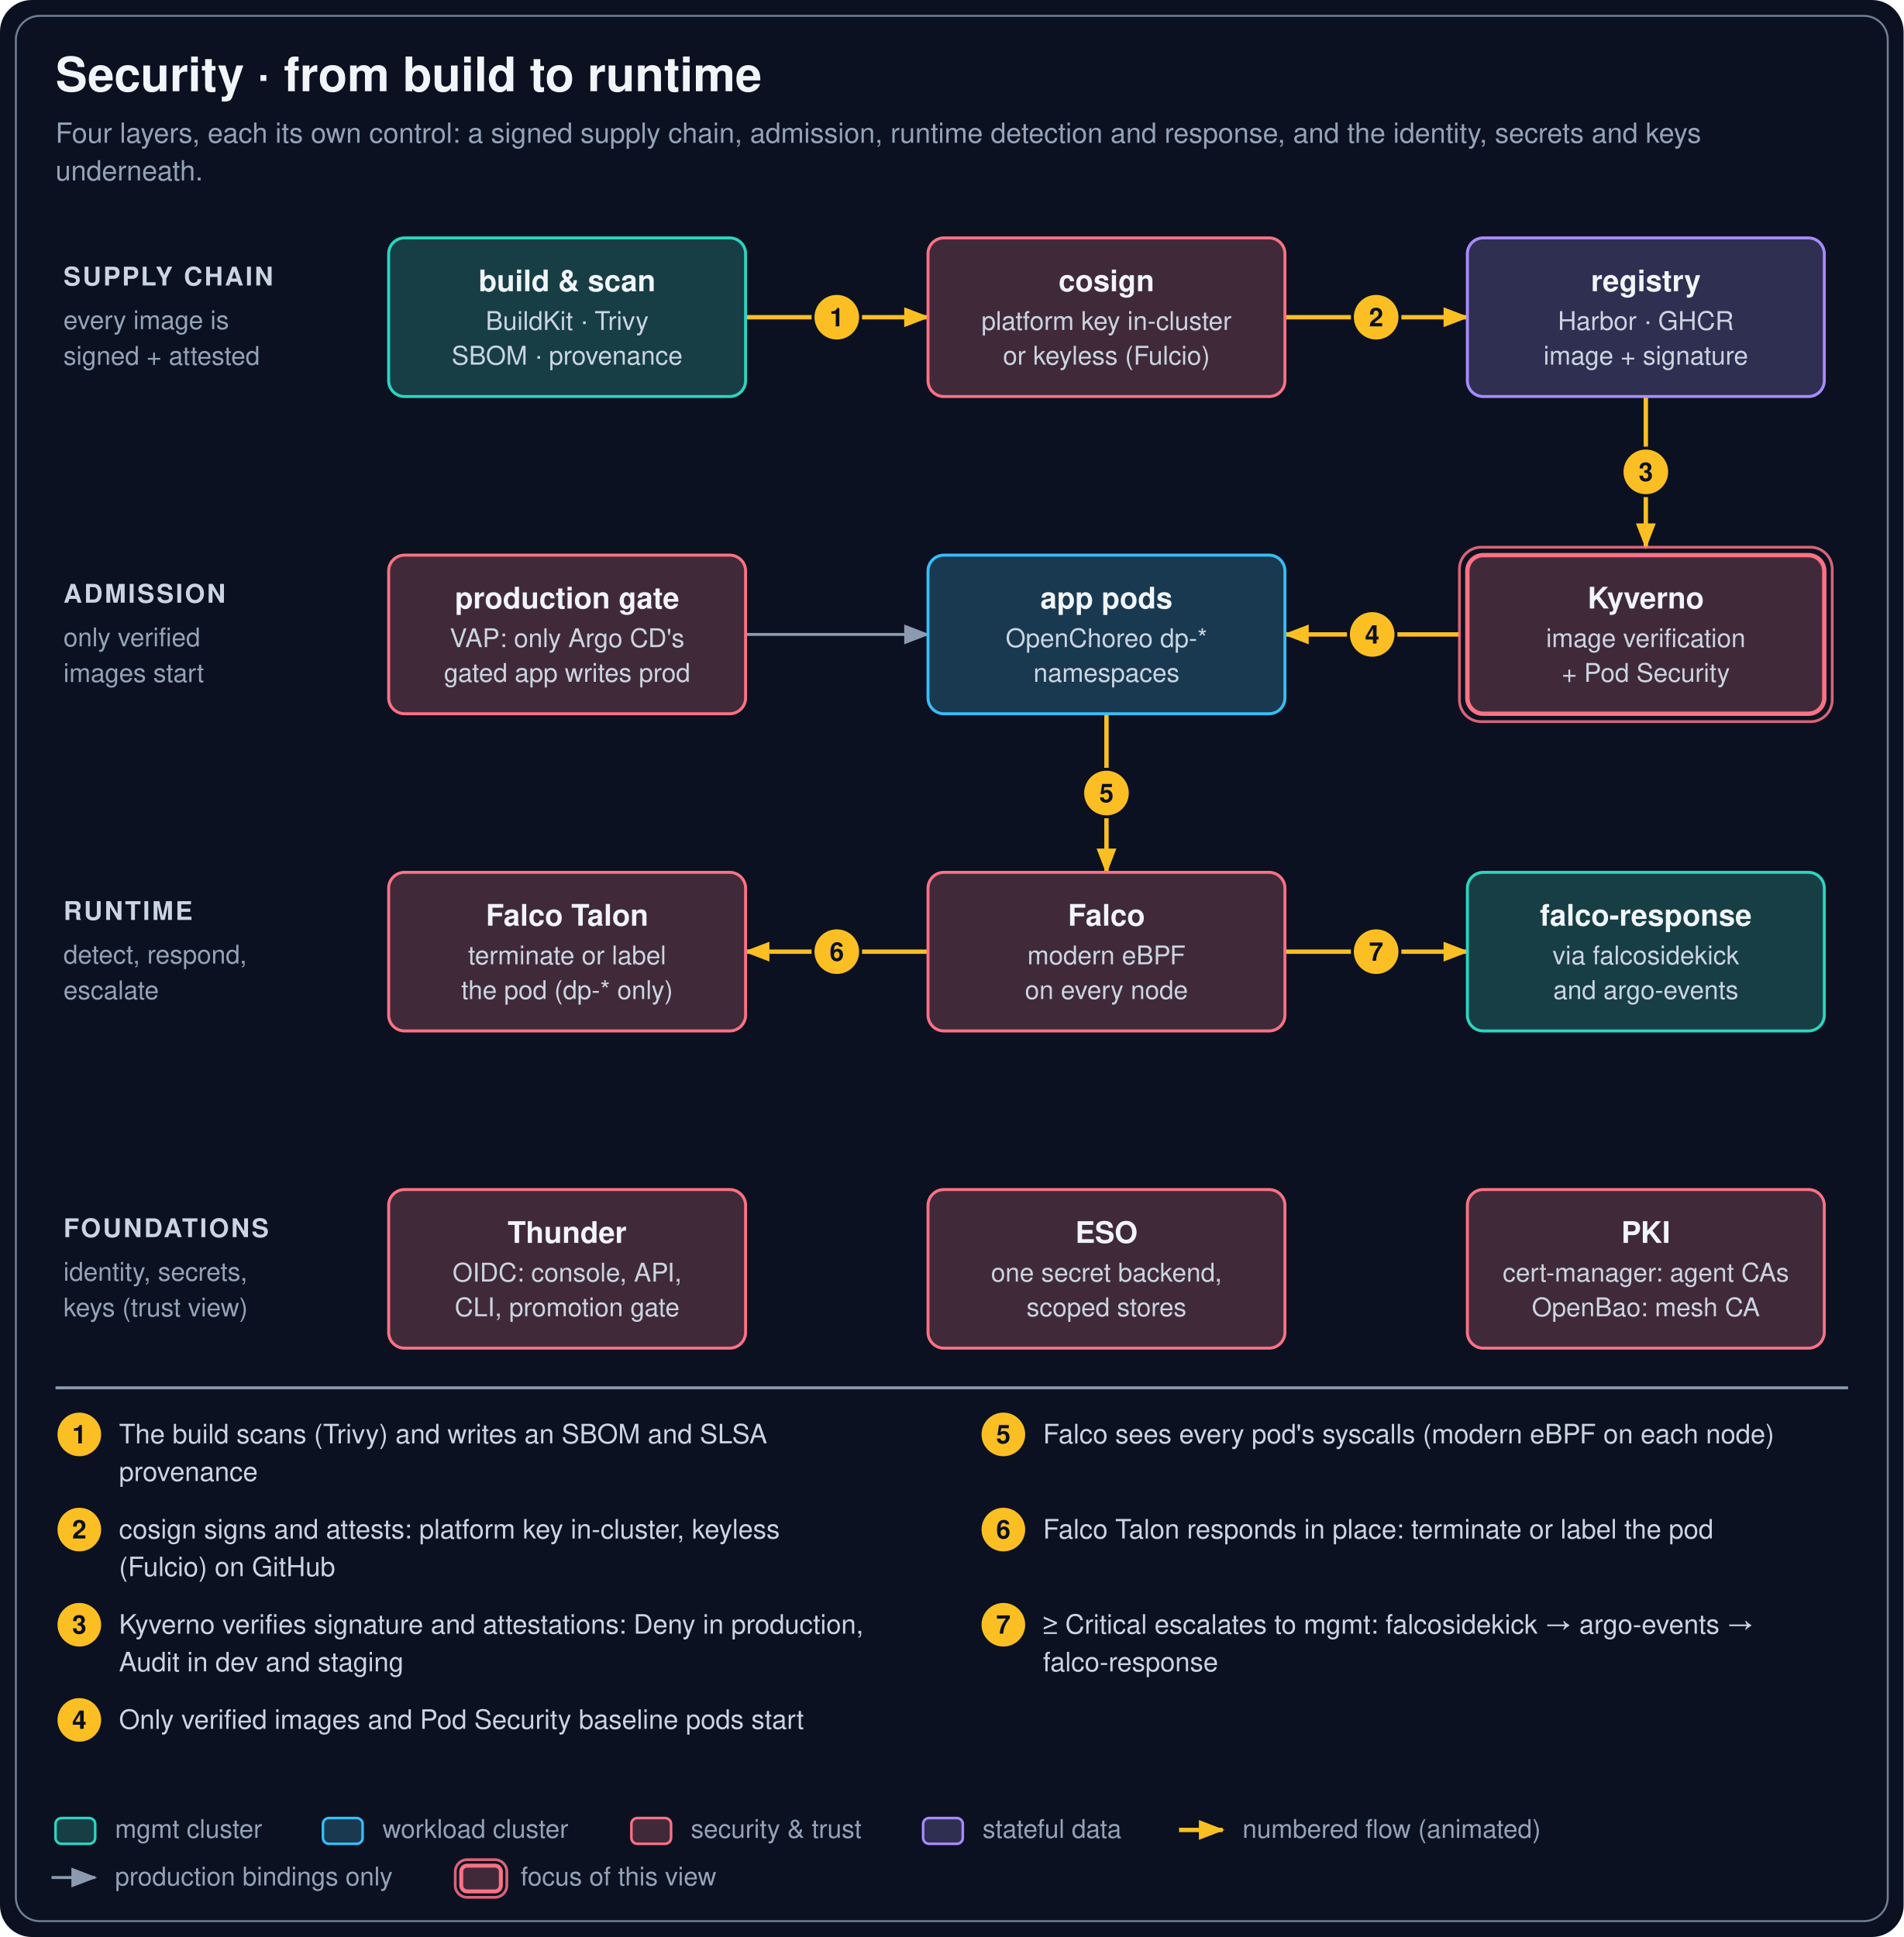
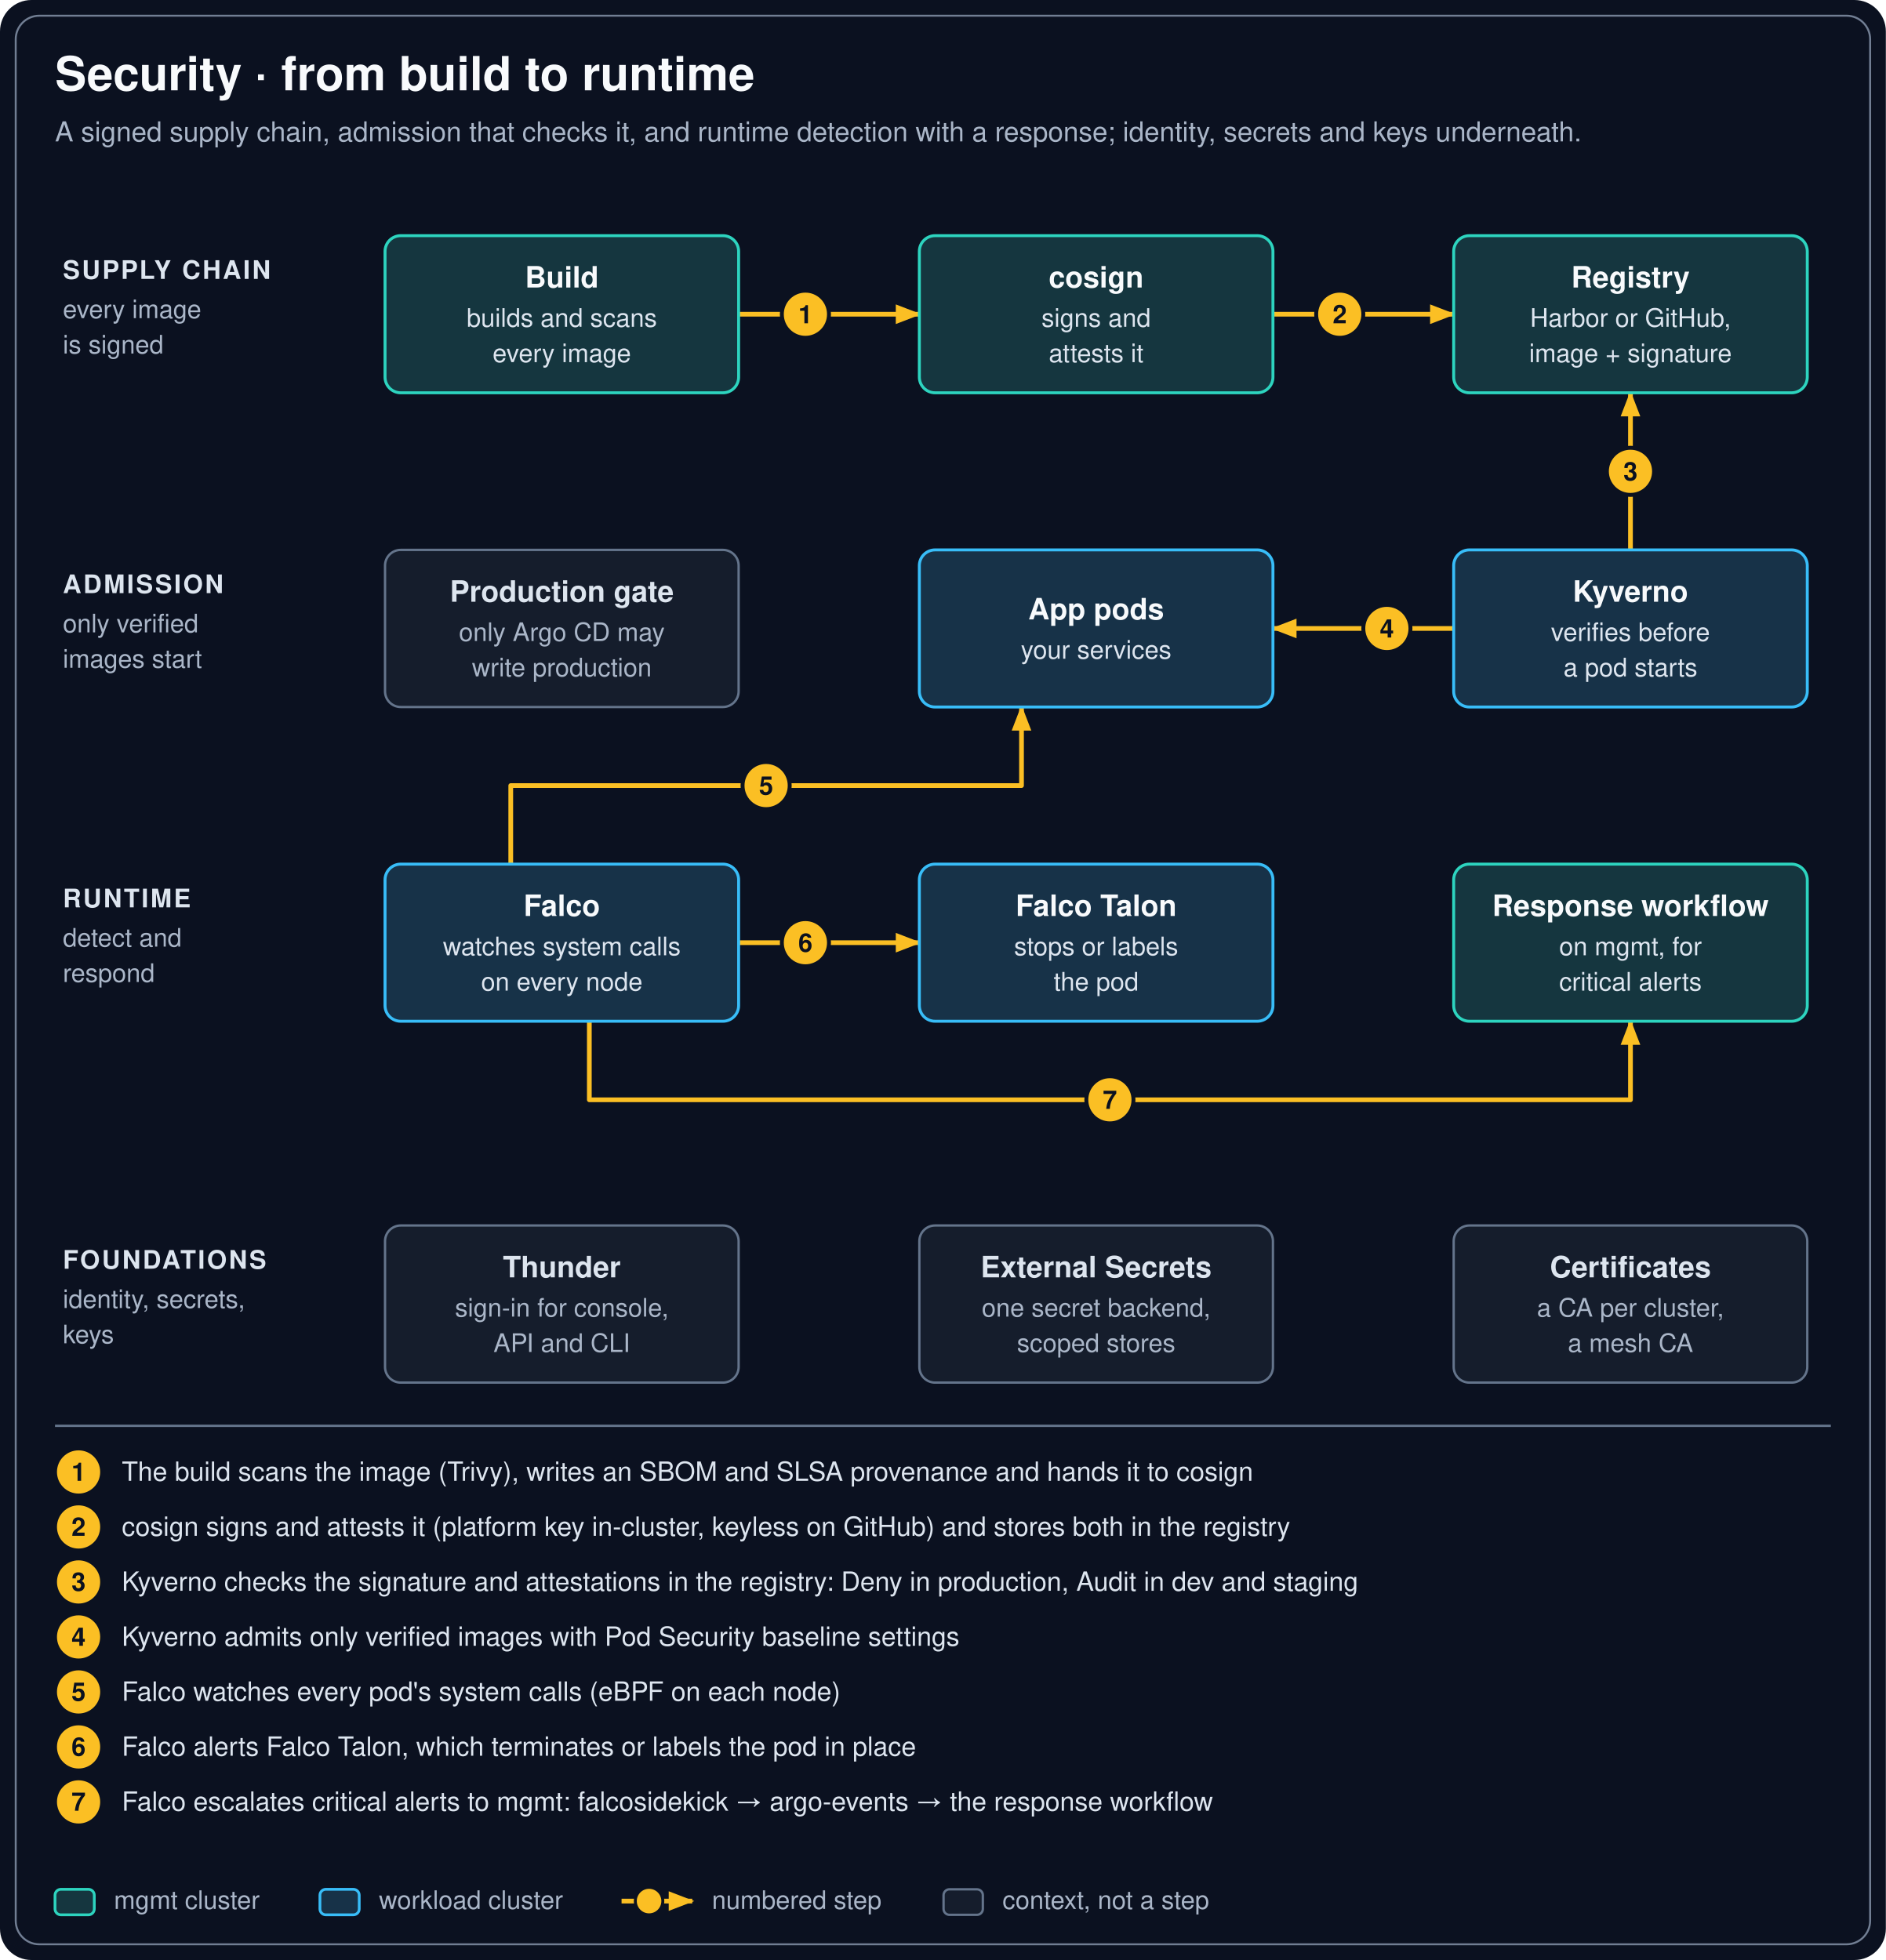
- <svg xmlns="http://www.w3.org/2000/svg" width="960" height="977" viewBox="0 0 960 977" role="img" aria-label="Security · from build to runtime">
-   <style>.s{font-family:'Segoe UI','Helvetica Neue',Helvetica,Arial,'Liberation Sans',sans-serif}.m{font-family:'JetBrains Mono',SFMono-Regular,Menlo,Consolas,'Liberation Mono',monospace}.fx{fill:none;stroke-width:3.2;stroke-linecap:round;stroke-dasharray:4 10;opacity:0;animation:fxdash .9s linear infinite,fxseq 10.20s linear infinite both}@keyframes fxdash{to{stroke-dashoffset:-14}}@keyframes fxseq{0%{opacity:0}3%{opacity:1}25.9%{opacity:1}30.9%{opacity:0}100%{opacity:0}}@media (prefers-reduced-motion:reduce){.fx{animation:none;opacity:0}}</style>
+ <svg xmlns="http://www.w3.org/2000/svg" width="960" height="998" viewBox="0 0 960 998" role="img" aria-label="Security · from build to runtime">
+   <style>.s{font-family:'Segoe UI','Helvetica Neue',Helvetica,Arial,'Liberation Sans',sans-serif}.m{font-family:'JetBrains Mono',SFMono-Regular,Menlo,Consolas,'Liberation Mono',monospace}.fx{fill:none;stroke-width:3.4;stroke-linecap:round;stroke-dasharray:4 10;opacity:0;animation:fxdash .9s linear infinite,fxseq 10.20s linear infinite both}@keyframes fxdash{to{stroke-dashoffset:-14}}@keyframes fxseq{0%{opacity:0}3%{opacity:1}25.9%{opacity:1}30.9%{opacity:0}100%{opacity:0}}@media (prefers-reduced-motion:reduce){.fx{animation:none;opacity:0}}</style>
  <defs>
-     <marker id="ah8b9ab0" markerWidth="13" markerHeight="10" refX="12" refY="5" orient="auto" markerUnits="userSpaceOnUse">
-       <path d="M0,0 L13,5 L0,10 z" fill="#8b9ab0" />
-     </marker>
    <marker id="ahfbbf24" markerWidth="13" markerHeight="10" refX="12" refY="5" orient="auto" markerUnits="userSpaceOnUse">
      <path d="M0,0 L13,5 L0,10 z" fill="#fbbf24" />
    </marker>
+     <marker id="asfbbf24" markerWidth="13" markerHeight="10" refX="1" refY="5" orient="auto" markerUnits="userSpaceOnUse">
+       <path d="M13,0 L0,5 L13,10 z" fill="#fbbf24" />
+     </marker>
  </defs>
-   <rect width="960" height="977" rx="16" fill="#0b1120" />
-   <rect x="8" y="8" width="944" height="961" rx="12" fill="none" stroke="#8b9ab0" stroke-opacity=".8" />
-   <path d="M 376.0 160.0 L 468.0 160.0" fill="none" stroke="#fbbf24" stroke-width="2.2" stroke-linejoin="round" marker-end="url(#ahfbbf24)" />
-   <path d="M 648.0 160.0 L 740.0 160.0" fill="none" stroke="#fbbf24" stroke-width="2.2" stroke-linejoin="round" marker-end="url(#ahfbbf24)" />
-   <path d="M 830.0 200.0 L 830.0 276.0" fill="none" stroke="#fbbf24" stroke-width="2.2" stroke-linejoin="round" marker-end="url(#ahfbbf24)" />
-   <path d="M 376.0 320.0 L 468.0 320.0" fill="none" stroke="#8b9ab0" stroke-width="1.5" stroke-linejoin="round" marker-end="url(#ah8b9ab0)" />
-   <path d="M 736.0 320.0 L 648.0 320.0" fill="none" stroke="#fbbf24" stroke-width="2.2" stroke-linejoin="round" marker-end="url(#ahfbbf24)" />
-   <path d="M 558.0 360.0 L 558.0 440.0" fill="none" stroke="#fbbf24" stroke-width="2.2" stroke-linejoin="round" marker-end="url(#ahfbbf24)" />
-   <path d="M 468.0 480.0 L 376.0 480.0" fill="none" stroke="#fbbf24" stroke-width="2.2" stroke-linejoin="round" marker-end="url(#ahfbbf24)" />
-   <path d="M 648.0 480.0 L 740.0 480.0" fill="none" stroke="#fbbf24" stroke-width="2.2" stroke-linejoin="round" marker-end="url(#ahfbbf24)" />
+   <rect width="960" height="998" rx="16" fill="#0b1120" />
+   <rect x="8" y="8" width="944" height="982" rx="12" fill="none" stroke="#8b9ab0" stroke-opacity=".8" />
+   <path d="M 376.0 160.0 L 468.0 160.0" fill="none" stroke="#fbbf24" stroke-width="2.4" stroke-linejoin="round" marker-end="url(#ahfbbf24)" />
+   <path d="M 648.0 160.0 L 740.0 160.0" fill="none" stroke="#fbbf24" stroke-width="2.4" stroke-linejoin="round" marker-end="url(#ahfbbf24)" />
+   <path d="M 830.0 280.0 L 830.0 200.0" fill="none" stroke="#fbbf24" stroke-width="2.4" stroke-linejoin="round" marker-end="url(#ahfbbf24)" />
+   <path d="M 740.0 320.0 L 648.0 320.0" fill="none" stroke="#fbbf24" stroke-width="2.4" stroke-linejoin="round" marker-end="url(#ahfbbf24)" />
+   <path d="M 260.0 440.0 L 260.0 400.0 L 520.0 400.0 L 520.0 360.0" fill="none" stroke="#fbbf24" stroke-width="2.4" stroke-linejoin="round" marker-end="url(#ahfbbf24)" />
+   <path d="M 376.0 480.0 L 468.0 480.0" fill="none" stroke="#fbbf24" stroke-width="2.4" stroke-linejoin="round" marker-end="url(#ahfbbf24)" />
+   <path d="M 300.0 520.0 L 300.0 560.0 L 830.0 560.0 L 830.0 520.0" fill="none" stroke="#fbbf24" stroke-width="2.4" stroke-linejoin="round" marker-end="url(#ahfbbf24)" />
  <path class="fx" d="M 376.0 160.0 L 468.0 160.0" stroke="#fde5a7" style="animation-delay:0s,0.00s" />
  <path class="fx" d="M 648.0 160.0 L 740.0 160.0" stroke="#fde5a7" style="animation-delay:0s,1.10s" />
-   <path class="fx" d="M 830.0 200.0 L 830.0 276.0" stroke="#fde5a7" style="animation-delay:0s,2.20s" />
-   <path class="fx" d="M 736.0 320.0 L 648.0 320.0" stroke="#fde5a7" style="animation-delay:0s,3.30s" />
-   <path class="fx" d="M 558.0 360.0 L 558.0 440.0" stroke="#fde5a7" style="animation-delay:0s,4.40s" />
-   <path class="fx" d="M 468.0 480.0 L 376.0 480.0" stroke="#fde5a7" style="animation-delay:0s,5.50s" />
-   <path class="fx" d="M 648.0 480.0 L 740.0 480.0" stroke="#fde5a7" style="animation-delay:0s,6.60s" />
-   <rect x="196" y="120" width="180" height="80" rx="8" fill="#173e45" stroke="#2dd4bf" stroke-width="1.5" />
-   <text class="s" x="286.0" y="146.9" font-size="15" fill="#f1f5f9" font-weight="600" text-anchor="middle">build &amp; scan</text>
-   <text class="s" x="286.0" y="166.4" font-size="13" fill="#cbd5e1" text-anchor="middle">BuildKit · Trivy</text>
-   <text class="s" x="286.0" y="183.9" font-size="13" fill="#cbd5e1" text-anchor="middle">SBOM · provenance</text>
-   <rect x="468" y="120" width="180" height="80" rx="8" fill="#402a3a" stroke="#fb7185" stroke-width="1.5" />
-   <text class="s" x="558.0" y="146.9" font-size="15" fill="#f1f5f9" font-weight="600" text-anchor="middle">cosign</text>
-   <text class="s" x="558.0" y="166.4" font-size="13" fill="#cbd5e1" text-anchor="middle">platform key in-cluster</text>
-   <text class="s" x="558.0" y="183.9" font-size="13" fill="#cbd5e1" text-anchor="middle">or keyless (Fulcio)</text>
-   <rect x="740" y="120" width="180" height="80" rx="8" fill="#2f2f51" stroke="#a78bfa" stroke-width="1.5" />
-   <text class="s" x="830.0" y="146.9" font-size="15" fill="#f1f5f9" font-weight="600" text-anchor="middle">registry</text>
-   <text class="s" x="830.0" y="166.4" font-size="13" fill="#cbd5e1" text-anchor="middle">Harbor · GHCR</text>
-   <text class="s" x="830.0" y="183.9" font-size="13" fill="#cbd5e1" text-anchor="middle">image + signature</text>
-   <rect x="196" y="280" width="180" height="80" rx="8" fill="#402a3a" stroke="#fb7185" stroke-width="1.5" />
-   <text class="s" x="286.0" y="306.9" font-size="15" fill="#f1f5f9" font-weight="600" text-anchor="middle">production gate</text>
-   <text class="s" x="286.0" y="326.4" font-size="13" fill="#cbd5e1" text-anchor="middle">VAP: only Argo CD's</text>
-   <text class="s" x="286.0" y="343.9" font-size="13" fill="#cbd5e1" text-anchor="middle">gated app writes prod</text>
-   <rect x="468" y="280" width="180" height="80" rx="8" fill="#193951" stroke="#38bdf8" stroke-width="1.5" />
-   <text class="s" x="558.0" y="306.9" font-size="15" fill="#f1f5f9" font-weight="600" text-anchor="middle">app pods</text>
-   <text class="s" x="558.0" y="326.4" font-size="13" fill="#cbd5e1" text-anchor="middle">OpenChoreo dp-*</text>
-   <text class="s" x="558.0" y="343.9" font-size="13" fill="#cbd5e1" text-anchor="middle">namespaces</text>
-   <rect x="736" y="276" width="188" height="88" rx="11" fill="none" stroke="#fb7185" stroke-opacity=".85" stroke-width="1.4" />
-   <rect x="740" y="280" width="180" height="80" rx="8" fill="#402a3a" stroke="#fb7185" stroke-width="2.2" />
-   <text class="s" x="830.0" y="306.9" font-size="15" fill="#f1f5f9" font-weight="600" text-anchor="middle">Kyverno</text>
-   <text class="s" x="830.0" y="326.4" font-size="13" fill="#cbd5e1" text-anchor="middle">image verification</text>
-   <text class="s" x="830.0" y="343.9" font-size="13" fill="#cbd5e1" text-anchor="middle">+ Pod Security</text>
-   <rect x="196" y="440" width="180" height="80" rx="8" fill="#402a3a" stroke="#fb7185" stroke-width="1.5" />
-   <text class="s" x="286.0" y="466.9" font-size="15" fill="#f1f5f9" font-weight="600" text-anchor="middle">Falco Talon</text>
-   <text class="s" x="286.0" y="486.4" font-size="13" fill="#cbd5e1" text-anchor="middle">terminate or label</text>
-   <text class="s" x="286.0" y="503.9" font-size="13" fill="#cbd5e1" text-anchor="middle">the pod (dp-* only)</text>
-   <rect x="468" y="440" width="180" height="80" rx="8" fill="#402a3a" stroke="#fb7185" stroke-width="1.5" />
-   <text class="s" x="558.0" y="466.9" font-size="15" fill="#f1f5f9" font-weight="600" text-anchor="middle">Falco</text>
-   <text class="s" x="558.0" y="486.4" font-size="13" fill="#cbd5e1" text-anchor="middle">modern eBPF</text>
-   <text class="s" x="558.0" y="503.9" font-size="13" fill="#cbd5e1" text-anchor="middle">on every node</text>
-   <rect x="740" y="440" width="180" height="80" rx="8" fill="#173e45" stroke="#2dd4bf" stroke-width="1.5" />
-   <text class="s" x="830.0" y="466.9" font-size="15" fill="#f1f5f9" font-weight="600" text-anchor="middle">falco-response</text>
-   <text class="s" x="830.0" y="486.4" font-size="13" fill="#cbd5e1" text-anchor="middle">via falcosidekick</text>
-   <text class="s" x="830.0" y="503.9" font-size="13" fill="#cbd5e1" text-anchor="middle">and argo-events</text>
-   <rect x="196" y="600" width="180" height="80" rx="8" fill="#402a3a" stroke="#fb7185" stroke-width="1.5" />
-   <text class="s" x="286.0" y="626.9" font-size="15" fill="#f1f5f9" font-weight="600" text-anchor="middle">Thunder</text>
-   <text class="s" x="286.0" y="646.4" font-size="13" fill="#cbd5e1" text-anchor="middle">OIDC: console, API,</text>
-   <text class="s" x="286.0" y="663.9" font-size="13" fill="#cbd5e1" text-anchor="middle">CLI, promotion gate</text>
-   <rect x="468" y="600" width="180" height="80" rx="8" fill="#402a3a" stroke="#fb7185" stroke-width="1.5" />
-   <text class="s" x="558.0" y="626.9" font-size="15" fill="#f1f5f9" font-weight="600" text-anchor="middle">ESO</text>
-   <text class="s" x="558.0" y="646.4" font-size="13" fill="#cbd5e1" text-anchor="middle">one secret backend,</text>
-   <text class="s" x="558.0" y="663.9" font-size="13" fill="#cbd5e1" text-anchor="middle">scoped stores</text>
-   <rect x="740" y="600" width="180" height="80" rx="8" fill="#402a3a" stroke="#fb7185" stroke-width="1.5" />
-   <text class="s" x="830.0" y="626.9" font-size="15" fill="#f1f5f9" font-weight="600" text-anchor="middle">PKI</text>
-   <text class="s" x="830.0" y="646.4" font-size="13" fill="#cbd5e1" text-anchor="middle">cert-manager: agent CAs</text>
-   <text class="s" x="830.0" y="663.9" font-size="13" fill="#cbd5e1" text-anchor="middle">OpenBao: mesh CA</text>
-   <text class="s" x="28.0" y="46.0" font-size="24" fill="#f1f5f9" font-weight="700">Security · from build to runtime</text>
-   <text class="s" x="28.0" y="72.0" font-size="14" fill="#94a3b8">Four layers, each its own control: a signed supply chain, admission, runtime detection and response, and the identity, secrets and keys</text>
-   <text class="s" x="28.0" y="91.0" font-size="14" fill="#94a3b8">underneath.</text>
-   <text class="s" x="32.0" y="144.0" font-size="13" fill="#cbd5e1" font-weight="700" letter-spacing="1.0">SUPPLY CHAIN</text>
-   <text class="s" x="32.0" y="166.0" font-size="13" fill="#94a3b8">every image is</text>
-   <text class="s" x="32.0" y="184.0" font-size="13" fill="#94a3b8">signed + attested</text>
-   <text class="s" x="32.0" y="304.0" font-size="13" fill="#cbd5e1" font-weight="700" letter-spacing="1.0">ADMISSION</text>
-   <text class="s" x="32.0" y="326.0" font-size="13" fill="#94a3b8">only verified</text>
-   <text class="s" x="32.0" y="344.0" font-size="13" fill="#94a3b8">images start</text>
-   <text class="s" x="32.0" y="464.0" font-size="13" fill="#cbd5e1" font-weight="700" letter-spacing="1.0">RUNTIME</text>
-   <text class="s" x="32.0" y="486.0" font-size="13" fill="#94a3b8">detect, respond,</text>
-   <text class="s" x="32.0" y="504.0" font-size="13" fill="#94a3b8">escalate</text>
-   <text class="s" x="32.0" y="624.0" font-size="13" fill="#cbd5e1" font-weight="700" letter-spacing="1.0">FOUNDATIONS</text>
-   <text class="s" x="32.0" y="646.0" font-size="13" fill="#94a3b8">identity, secrets,</text>
-   <text class="s" x="32.0" y="664.0" font-size="13" fill="#94a3b8">keys (trust view)</text>
-   <circle cx="422.0" cy="160.0" r="12" fill="#fbbf24" stroke="#0b1120" stroke-width="1.5" />
-   <text class="s" x="422.0" y="164.6" font-size="13" font-weight="700" fill="#0b1120" text-anchor="middle">1</text>
-   <circle cx="694.0" cy="160.0" r="12" fill="#fbbf24" stroke="#0b1120" stroke-width="1.5" />
-   <text class="s" x="694.0" y="164.6" font-size="13" font-weight="700" fill="#0b1120" text-anchor="middle">2</text>
-   <circle cx="830.0" cy="238.0" r="12" fill="#fbbf24" stroke="#0b1120" stroke-width="1.5" />
-   <text class="s" x="830.0" y="242.6" font-size="13" font-weight="700" fill="#0b1120" text-anchor="middle">3</text>
-   <circle cx="692.0" cy="320.0" r="12" fill="#fbbf24" stroke="#0b1120" stroke-width="1.5" />
-   <text class="s" x="692.0" y="324.6" font-size="13" font-weight="700" fill="#0b1120" text-anchor="middle">4</text>
-   <circle cx="558.0" cy="400.0" r="12" fill="#fbbf24" stroke="#0b1120" stroke-width="1.5" />
-   <text class="s" x="558.0" y="404.6" font-size="13" font-weight="700" fill="#0b1120" text-anchor="middle">5</text>
-   <circle cx="422.0" cy="480.0" r="12" fill="#fbbf24" stroke="#0b1120" stroke-width="1.5" />
-   <text class="s" x="422.0" y="484.6" font-size="13" font-weight="700" fill="#0b1120" text-anchor="middle">6</text>
-   <circle cx="694.0" cy="480.0" r="12" fill="#fbbf24" stroke="#0b1120" stroke-width="1.5" />
-   <text class="s" x="694.0" y="484.6" font-size="13" font-weight="700" fill="#0b1120" text-anchor="middle">7</text>
-   <line x1="28" y1="700" x2="932" y2="700" stroke="#8b9ab0" stroke-width="1.5" />
-   <circle cx="40.0" cy="723.5" r="11" fill="#fbbf24" />
-   <text class="s" x="40.0" y="728" font-size="13" font-weight="700" fill="#0b1120" text-anchor="middle">1</text>
-   <text class="s" x="60.0" y="728.0" font-size="13.5" fill="#cbd5e1">The build scans (Trivy) and writes an SBOM and SLSA</text>
-   <text class="s" x="60.0" y="747.0" font-size="13.5" fill="#cbd5e1">provenance</text>
-   <circle cx="506.0" cy="723.5" r="11" fill="#fbbf24" />
-   <text class="s" x="506.0" y="728" font-size="13" font-weight="700" fill="#0b1120" text-anchor="middle">5</text>
-   <text class="s" x="526.0" y="728.0" font-size="13.5" fill="#cbd5e1">Falco sees every pod's syscalls (modern eBPF on each node)</text>
-   <circle cx="40.0" cy="771.5" r="11" fill="#fbbf24" />
-   <text class="s" x="40.0" y="776" font-size="13" font-weight="700" fill="#0b1120" text-anchor="middle">2</text>
-   <text class="s" x="60.0" y="776.0" font-size="13.5" fill="#cbd5e1">cosign signs and attests: platform key in-cluster, keyless</text>
-   <text class="s" x="60.0" y="795.0" font-size="13.5" fill="#cbd5e1">(Fulcio) on GitHub</text>
-   <circle cx="506.0" cy="771.5" r="11" fill="#fbbf24" />
-   <text class="s" x="506.0" y="776" font-size="13" font-weight="700" fill="#0b1120" text-anchor="middle">6</text>
-   <text class="s" x="526.0" y="776.0" font-size="13.5" fill="#cbd5e1">Falco Talon responds in place: terminate or label the pod</text>
-   <circle cx="40.0" cy="819.5" r="11" fill="#fbbf24" />
-   <text class="s" x="40.0" y="824" font-size="13" font-weight="700" fill="#0b1120" text-anchor="middle">3</text>
-   <text class="s" x="60.0" y="824.0" font-size="13.5" fill="#cbd5e1">Kyverno verifies signature and attestations: Deny in production,</text>
-   <text class="s" x="60.0" y="843.0" font-size="13.5" fill="#cbd5e1">Audit in dev and staging</text>
-   <circle cx="506.0" cy="819.5" r="11" fill="#fbbf24" />
-   <text class="s" x="506.0" y="824" font-size="13" font-weight="700" fill="#0b1120" text-anchor="middle">7</text>
-   <text class="s" x="526.0" y="824.0" font-size="13.5" fill="#cbd5e1">≥ Critical escalates to mgmt: falcosidekick → argo-events →</text>
-   <text class="s" x="526.0" y="843.0" font-size="13.5" fill="#cbd5e1">falco-response</text>
-   <circle cx="40.0" cy="867.5" r="11" fill="#fbbf24" />
-   <text class="s" x="40.0" y="872" font-size="13" font-weight="700" fill="#0b1120" text-anchor="middle">4</text>
-   <text class="s" x="60.0" y="872.0" font-size="13.5" fill="#cbd5e1">Only verified images and Pod Security baseline pods start</text>
-   <rect x="28" y="917" width="20" height="13" rx="3" fill="#173e45" stroke="#2dd4bf" stroke-width="1.3" />
-   <text class="s" x="58.0" y="927.0" font-size="13" fill="#94a3b8">mgmt cluster</text>
-   <rect x="162.863" y="917" width="20" height="13" rx="3" fill="#193951" stroke="#38bdf8" stroke-width="1.3" />
-   <text class="s" x="192.9" y="927.0" font-size="13" fill="#94a3b8">workload cluster</text>
-   <rect x="318.41" y="917" width="20" height="13" rx="3" fill="#402a3a" stroke="#fb7185" stroke-width="1.3" />
-   <text class="s" x="348.4" y="927.0" font-size="13" fill="#94a3b8">security &amp; trust</text>
-   <rect x="465.537" y="917" width="20" height="13" rx="3" fill="#2f2f51" stroke="#a78bfa" stroke-width="1.3" />
-   <text class="s" x="495.5" y="927.0" font-size="13" fill="#94a3b8">stateful data</text>
-   <path d="M 594.61 923 L 616.61 923" stroke="#fbbf24" stroke-width="2.2" marker-end="url(#ahfbbf24)" />
-   <path class="fx" d="M 594.61 923 L 616.61 923" stroke="#fde5a7" style="animation-delay:0s,0.00s" />
-   <text class="s" x="626.6" y="927.0" font-size="13" fill="#94a3b8">numbered flow (animated)</text>
-   <path d="M 26 947 L 48 947" stroke="#8b9ab0" stroke-width="1.5" marker-end="url(#ah8b9ab0)" />
-   <text class="s" x="58.0" y="951.0" font-size="13" fill="#94a3b8">production bindings only</text>
-   <rect x="229.59" y="938" width="26" height="19" rx="6" fill="none" stroke="#fb7185" stroke-opacity=".85" stroke-width="1.4" />
-   <rect x="232.59" y="941" width="20" height="13" rx="3" fill="#402a3a" stroke="#fb7185" stroke-width="2" />
-   <text class="s" x="262.6" y="951.0" font-size="13" fill="#94a3b8">focus of this view</text>
+   <path class="fx" d="M 830.0 280.0 L 830.0 200.0" stroke="#fde5a7" style="animation-delay:0s,2.20s" />
+   <path class="fx" d="M 740.0 320.0 L 648.0 320.0" stroke="#fde5a7" style="animation-delay:0s,3.30s" />
+   <path class="fx" d="M 260.0 440.0 L 260.0 400.0 L 520.0 400.0 L 520.0 360.0" stroke="#fde5a7" style="animation-delay:0s,4.40s" />
+   <path class="fx" d="M 376.0 480.0 L 468.0 480.0" stroke="#fde5a7" style="animation-delay:0s,5.50s" />
+   <path class="fx" d="M 300.0 520.0 L 300.0 560.0 L 830.0 560.0 L 830.0 520.0" stroke="#fde5a7" style="animation-delay:0s,6.60s" />
+   <rect x="196" y="120" width="180" height="80" rx="8" fill="#15363f" stroke="#2dd4bf" stroke-width="1.5" />
+   <text class="s" x="286.0" y="146.4" font-size="15" fill="#f8fafc" font-weight="600" text-anchor="middle">Build</text>
+   <text class="s" x="286.0" y="166.4" font-size="13" fill="#dde5ef" text-anchor="middle">builds and scans</text>
+   <text class="s" x="286.0" y="184.4" font-size="13" fill="#dde5ef" text-anchor="middle">every image</text>
+   <rect x="468" y="120" width="180" height="80" rx="8" fill="#15363f" stroke="#2dd4bf" stroke-width="1.5" />
+   <text class="s" x="558.0" y="146.4" font-size="15" fill="#f8fafc" font-weight="600" text-anchor="middle">cosign</text>
+   <text class="s" x="558.0" y="166.4" font-size="13" fill="#dde5ef" text-anchor="middle">signs and</text>
+   <text class="s" x="558.0" y="184.4" font-size="13" fill="#dde5ef" text-anchor="middle">attests it</text>
+   <rect x="740" y="120" width="180" height="80" rx="8" fill="#15363f" stroke="#2dd4bf" stroke-width="1.5" />
+   <text class="s" x="830.0" y="146.4" font-size="15" fill="#f8fafc" font-weight="600" text-anchor="middle">Registry</text>
+   <text class="s" x="830.0" y="166.4" font-size="13" fill="#dde5ef" text-anchor="middle">Harbor or GitHub,</text>
+   <text class="s" x="830.0" y="184.4" font-size="13" fill="#dde5ef" text-anchor="middle">image + signature</text>
+   <rect x="196" y="280" width="180" height="80" rx="8" fill="#151d2c" stroke="#64748b" stroke-width="1.2" />
+   <text class="s" x="286.0" y="306.4" font-size="15" fill="#dde5ef" font-weight="600" text-anchor="middle">Production gate</text>
+   <text class="s" x="286.0" y="326.4" font-size="13" fill="#aab6c8" text-anchor="middle">only Argo CD may</text>
+   <text class="s" x="286.0" y="344.4" font-size="13" fill="#aab6c8" text-anchor="middle">write production</text>
+   <rect x="468" y="280" width="180" height="80" rx="8" fill="#173248" stroke="#38bdf8" stroke-width="1.5" />
+   <text class="s" x="558.0" y="315.4" font-size="15" fill="#f8fafc" font-weight="600" text-anchor="middle">App pods</text>
+   <text class="s" x="558.0" y="335.4" font-size="13" fill="#dde5ef" text-anchor="middle">your services</text>
+   <rect x="740" y="280" width="180" height="80" rx="8" fill="#173248" stroke="#38bdf8" stroke-width="1.5" />
+   <text class="s" x="830.0" y="306.4" font-size="15" fill="#f8fafc" font-weight="600" text-anchor="middle">Kyverno</text>
+   <text class="s" x="830.0" y="326.4" font-size="13" fill="#dde5ef" text-anchor="middle">verifies before</text>
+   <text class="s" x="830.0" y="344.4" font-size="13" fill="#dde5ef" text-anchor="middle">a pod starts</text>
+   <rect x="196" y="440" width="180" height="80" rx="8" fill="#173248" stroke="#38bdf8" stroke-width="1.5" />
+   <text class="s" x="286.0" y="466.4" font-size="15" fill="#f8fafc" font-weight="600" text-anchor="middle">Falco</text>
+   <text class="s" x="286.0" y="486.4" font-size="13" fill="#dde5ef" text-anchor="middle">watches system calls</text>
+   <text class="s" x="286.0" y="504.4" font-size="13" fill="#dde5ef" text-anchor="middle">on every node</text>
+   <rect x="468" y="440" width="180" height="80" rx="8" fill="#173248" stroke="#38bdf8" stroke-width="1.5" />
+   <text class="s" x="558.0" y="466.4" font-size="15" fill="#f8fafc" font-weight="600" text-anchor="middle">Falco Talon</text>
+   <text class="s" x="558.0" y="486.4" font-size="13" fill="#dde5ef" text-anchor="middle">stops or labels</text>
+   <text class="s" x="558.0" y="504.4" font-size="13" fill="#dde5ef" text-anchor="middle">the pod</text>
+   <rect x="740" y="440" width="180" height="80" rx="8" fill="#15363f" stroke="#2dd4bf" stroke-width="1.5" />
+   <text class="s" x="830.0" y="466.4" font-size="15" fill="#f8fafc" font-weight="600" text-anchor="middle">Response workflow</text>
+   <text class="s" x="830.0" y="486.4" font-size="13" fill="#dde5ef" text-anchor="middle">on mgmt, for</text>
+   <text class="s" x="830.0" y="504.4" font-size="13" fill="#dde5ef" text-anchor="middle">critical alerts</text>
+   <rect x="196" y="624" width="180" height="80" rx="8" fill="#151d2c" stroke="#64748b" stroke-width="1.2" />
+   <text class="s" x="286.0" y="650.4" font-size="15" fill="#dde5ef" font-weight="600" text-anchor="middle">Thunder</text>
+   <text class="s" x="286.0" y="670.4" font-size="13" fill="#aab6c8" text-anchor="middle">sign-in for console,</text>
+   <text class="s" x="286.0" y="688.4" font-size="13" fill="#aab6c8" text-anchor="middle">API and CLI</text>
+   <rect x="468" y="624" width="180" height="80" rx="8" fill="#151d2c" stroke="#64748b" stroke-width="1.2" />
+   <text class="s" x="558.0" y="650.4" font-size="15" fill="#dde5ef" font-weight="600" text-anchor="middle">External Secrets</text>
+   <text class="s" x="558.0" y="670.4" font-size="13" fill="#aab6c8" text-anchor="middle">one secret backend,</text>
+   <text class="s" x="558.0" y="688.4" font-size="13" fill="#aab6c8" text-anchor="middle">scoped stores</text>
+   <rect x="740" y="624" width="180" height="80" rx="8" fill="#151d2c" stroke="#64748b" stroke-width="1.2" />
+   <text class="s" x="830.0" y="650.4" font-size="15" fill="#dde5ef" font-weight="600" text-anchor="middle">Certificates</text>
+   <text class="s" x="830.0" y="670.4" font-size="13" fill="#aab6c8" text-anchor="middle">a CA per cluster,</text>
+   <text class="s" x="830.0" y="688.4" font-size="13" fill="#aab6c8" text-anchor="middle">a mesh CA</text>
+   <text class="s" x="28.0" y="46.0" font-size="24" fill="#f8fafc" font-weight="700">Security · from build to runtime</text>
+   <text class="s" x="28.0" y="72.0" font-size="14" fill="#aab6c8">A signed supply chain, admission that checks it, and runtime detection with a response; identity, secrets and keys underneath.</text>
+   <text class="s" x="32.0" y="142.0" font-size="13" fill="#dde5ef" font-weight="700" letter-spacing="1.0">SUPPLY CHAIN</text>
+   <text class="s" x="32.0" y="162.0" font-size="13" fill="#aab6c8">every image</text>
+   <text class="s" x="32.0" y="180.0" font-size="13" fill="#aab6c8">is signed</text>
+   <text class="s" x="32.0" y="302.0" font-size="13" fill="#dde5ef" font-weight="700" letter-spacing="1.0">ADMISSION</text>
+   <text class="s" x="32.0" y="322.0" font-size="13" fill="#aab6c8">only verified</text>
+   <text class="s" x="32.0" y="340.0" font-size="13" fill="#aab6c8">images start</text>
+   <text class="s" x="32.0" y="462.0" font-size="13" fill="#dde5ef" font-weight="700" letter-spacing="1.0">RUNTIME</text>
+   <text class="s" x="32.0" y="482.0" font-size="13" fill="#aab6c8">detect and</text>
+   <text class="s" x="32.0" y="500.0" font-size="13" fill="#aab6c8">respond</text>
+   <text class="s" x="32.0" y="646.0" font-size="13" fill="#dde5ef" font-weight="700" letter-spacing="1.0">FOUNDATIONS</text>
+   <text class="s" x="32.0" y="666.0" font-size="13" fill="#aab6c8">identity, secrets,</text>
+   <text class="s" x="32.0" y="684.0" font-size="13" fill="#aab6c8">keys</text>
+   <circle cx="410.0" cy="160.0" r="12" fill="#fbbf24" stroke="#0b1120" stroke-width="2" />
+   <text class="s" x="410.0" y="164.6" font-size="13" font-weight="700" fill="#0b1120" text-anchor="middle">1</text>
+   <circle cx="682.0" cy="160.0" r="12" fill="#fbbf24" stroke="#0b1120" stroke-width="2" />
+   <text class="s" x="682.0" y="164.6" font-size="13" font-weight="700" fill="#0b1120" text-anchor="middle">2</text>
+   <circle cx="830.0" cy="240.0" r="12" fill="#fbbf24" stroke="#0b1120" stroke-width="2" />
+   <text class="s" x="830.0" y="244.6" font-size="13" font-weight="700" fill="#0b1120" text-anchor="middle">3</text>
+   <circle cx="706.0" cy="320.0" r="12" fill="#fbbf24" stroke="#0b1120" stroke-width="2" />
+   <text class="s" x="706.0" y="324.6" font-size="13" font-weight="700" fill="#0b1120" text-anchor="middle">4</text>
+   <circle cx="390.0" cy="400.0" r="12" fill="#fbbf24" stroke="#0b1120" stroke-width="2" />
+   <text class="s" x="390.0" y="404.6" font-size="13" font-weight="700" fill="#0b1120" text-anchor="middle">5</text>
+   <circle cx="410.0" cy="480.0" r="12" fill="#fbbf24" stroke="#0b1120" stroke-width="2" />
+   <text class="s" x="410.0" y="484.6" font-size="13" font-weight="700" fill="#0b1120" text-anchor="middle">6</text>
+   <circle cx="565.0" cy="560.0" r="12" fill="#fbbf24" stroke="#0b1120" stroke-width="2" />
+   <text class="s" x="565.0" y="564.6" font-size="13" font-weight="700" fill="#0b1120" text-anchor="middle">7</text>
+   <line x1="28" y1="726" x2="932" y2="726" stroke="#64748b" stroke-width="1.2" />
+   <circle cx="40" cy="749.5" r="11" fill="#fbbf24" />
+   <text class="s" x="40" y="754" font-size="13" font-weight="700" fill="#0b1120" text-anchor="middle">1</text>
+   <text class="s" x="62.0" y="754.0" font-size="13.5" fill="#dde5ef">The build scans the image (Trivy), writes an SBOM and SLSA provenance and hands it to cosign</text>
+   <circle cx="40" cy="777.5" r="11" fill="#fbbf24" />
+   <text class="s" x="40" y="782" font-size="13" font-weight="700" fill="#0b1120" text-anchor="middle">2</text>
+   <text class="s" x="62.0" y="782.0" font-size="13.5" fill="#dde5ef">cosign signs and attests it (platform key in-cluster, keyless on GitHub) and stores both in the registry</text>
+   <circle cx="40" cy="805.5" r="11" fill="#fbbf24" />
+   <text class="s" x="40" y="810" font-size="13" font-weight="700" fill="#0b1120" text-anchor="middle">3</text>
+   <text class="s" x="62.0" y="810.0" font-size="13.5" fill="#dde5ef">Kyverno checks the signature and attestations in the registry: Deny in production, Audit in dev and staging</text>
+   <circle cx="40" cy="833.5" r="11" fill="#fbbf24" />
+   <text class="s" x="40" y="838" font-size="13" font-weight="700" fill="#0b1120" text-anchor="middle">4</text>
+   <text class="s" x="62.0" y="838.0" font-size="13.5" fill="#dde5ef">Kyverno admits only verified images with Pod Security baseline settings</text>
+   <circle cx="40" cy="861.5" r="11" fill="#fbbf24" />
+   <text class="s" x="40" y="866" font-size="13" font-weight="700" fill="#0b1120" text-anchor="middle">5</text>
+   <text class="s" x="62.0" y="866.0" font-size="13.5" fill="#dde5ef">Falco watches every pod's system calls (eBPF on each node)</text>
+   <circle cx="40" cy="889.5" r="11" fill="#fbbf24" />
+   <text class="s" x="40" y="894" font-size="13" font-weight="700" fill="#0b1120" text-anchor="middle">6</text>
+   <text class="s" x="62.0" y="894.0" font-size="13.5" fill="#dde5ef">Falco alerts Falco Talon, which terminates or labels the pod in place</text>
+   <circle cx="40" cy="917.5" r="11" fill="#fbbf24" />
+   <text class="s" x="40" y="922" font-size="13" font-weight="700" fill="#0b1120" text-anchor="middle">7</text>
+   <text class="s" x="62.0" y="922.0" font-size="13.5" fill="#dde5ef">Falco escalates critical alerts to mgmt: falcosidekick → argo-events → the response workflow</text>
+   <rect x="28" y="962" width="20" height="13" rx="3" fill="#15363f" stroke="#2dd4bf" stroke-width="1.4" />
+   <text class="s" x="58.0" y="972.0" font-size="13" fill="#aab6c8">mgmt cluster</text>
+   <rect x="162.863" y="962" width="20" height="13" rx="3" fill="#173248" stroke="#38bdf8" stroke-width="1.4" />
+   <text class="s" x="192.9" y="972.0" font-size="13" fill="#aab6c8">workload cluster</text>
+   <path d="M 316.41 968 L 352.41 968" stroke="#fbbf24" stroke-width="2.4" marker-end="url(#ahfbbf24)" />
+   <circle cx="330.41" cy="968" r="7" fill="#fbbf24" stroke="#0b1120" stroke-width="1.5" />
+   <text class="s" x="362.4" y="972.0" font-size="13" fill="#aab6c8">numbered step</text>
+   <rect x="480.322" y="962" width="20" height="13" rx="3" fill="#151d2c" stroke="#64748b" stroke-width="1.2" />
+   <text class="s" x="510.3" y="972.0" font-size="13" fill="#aab6c8">context, not a step</text>
</svg>
